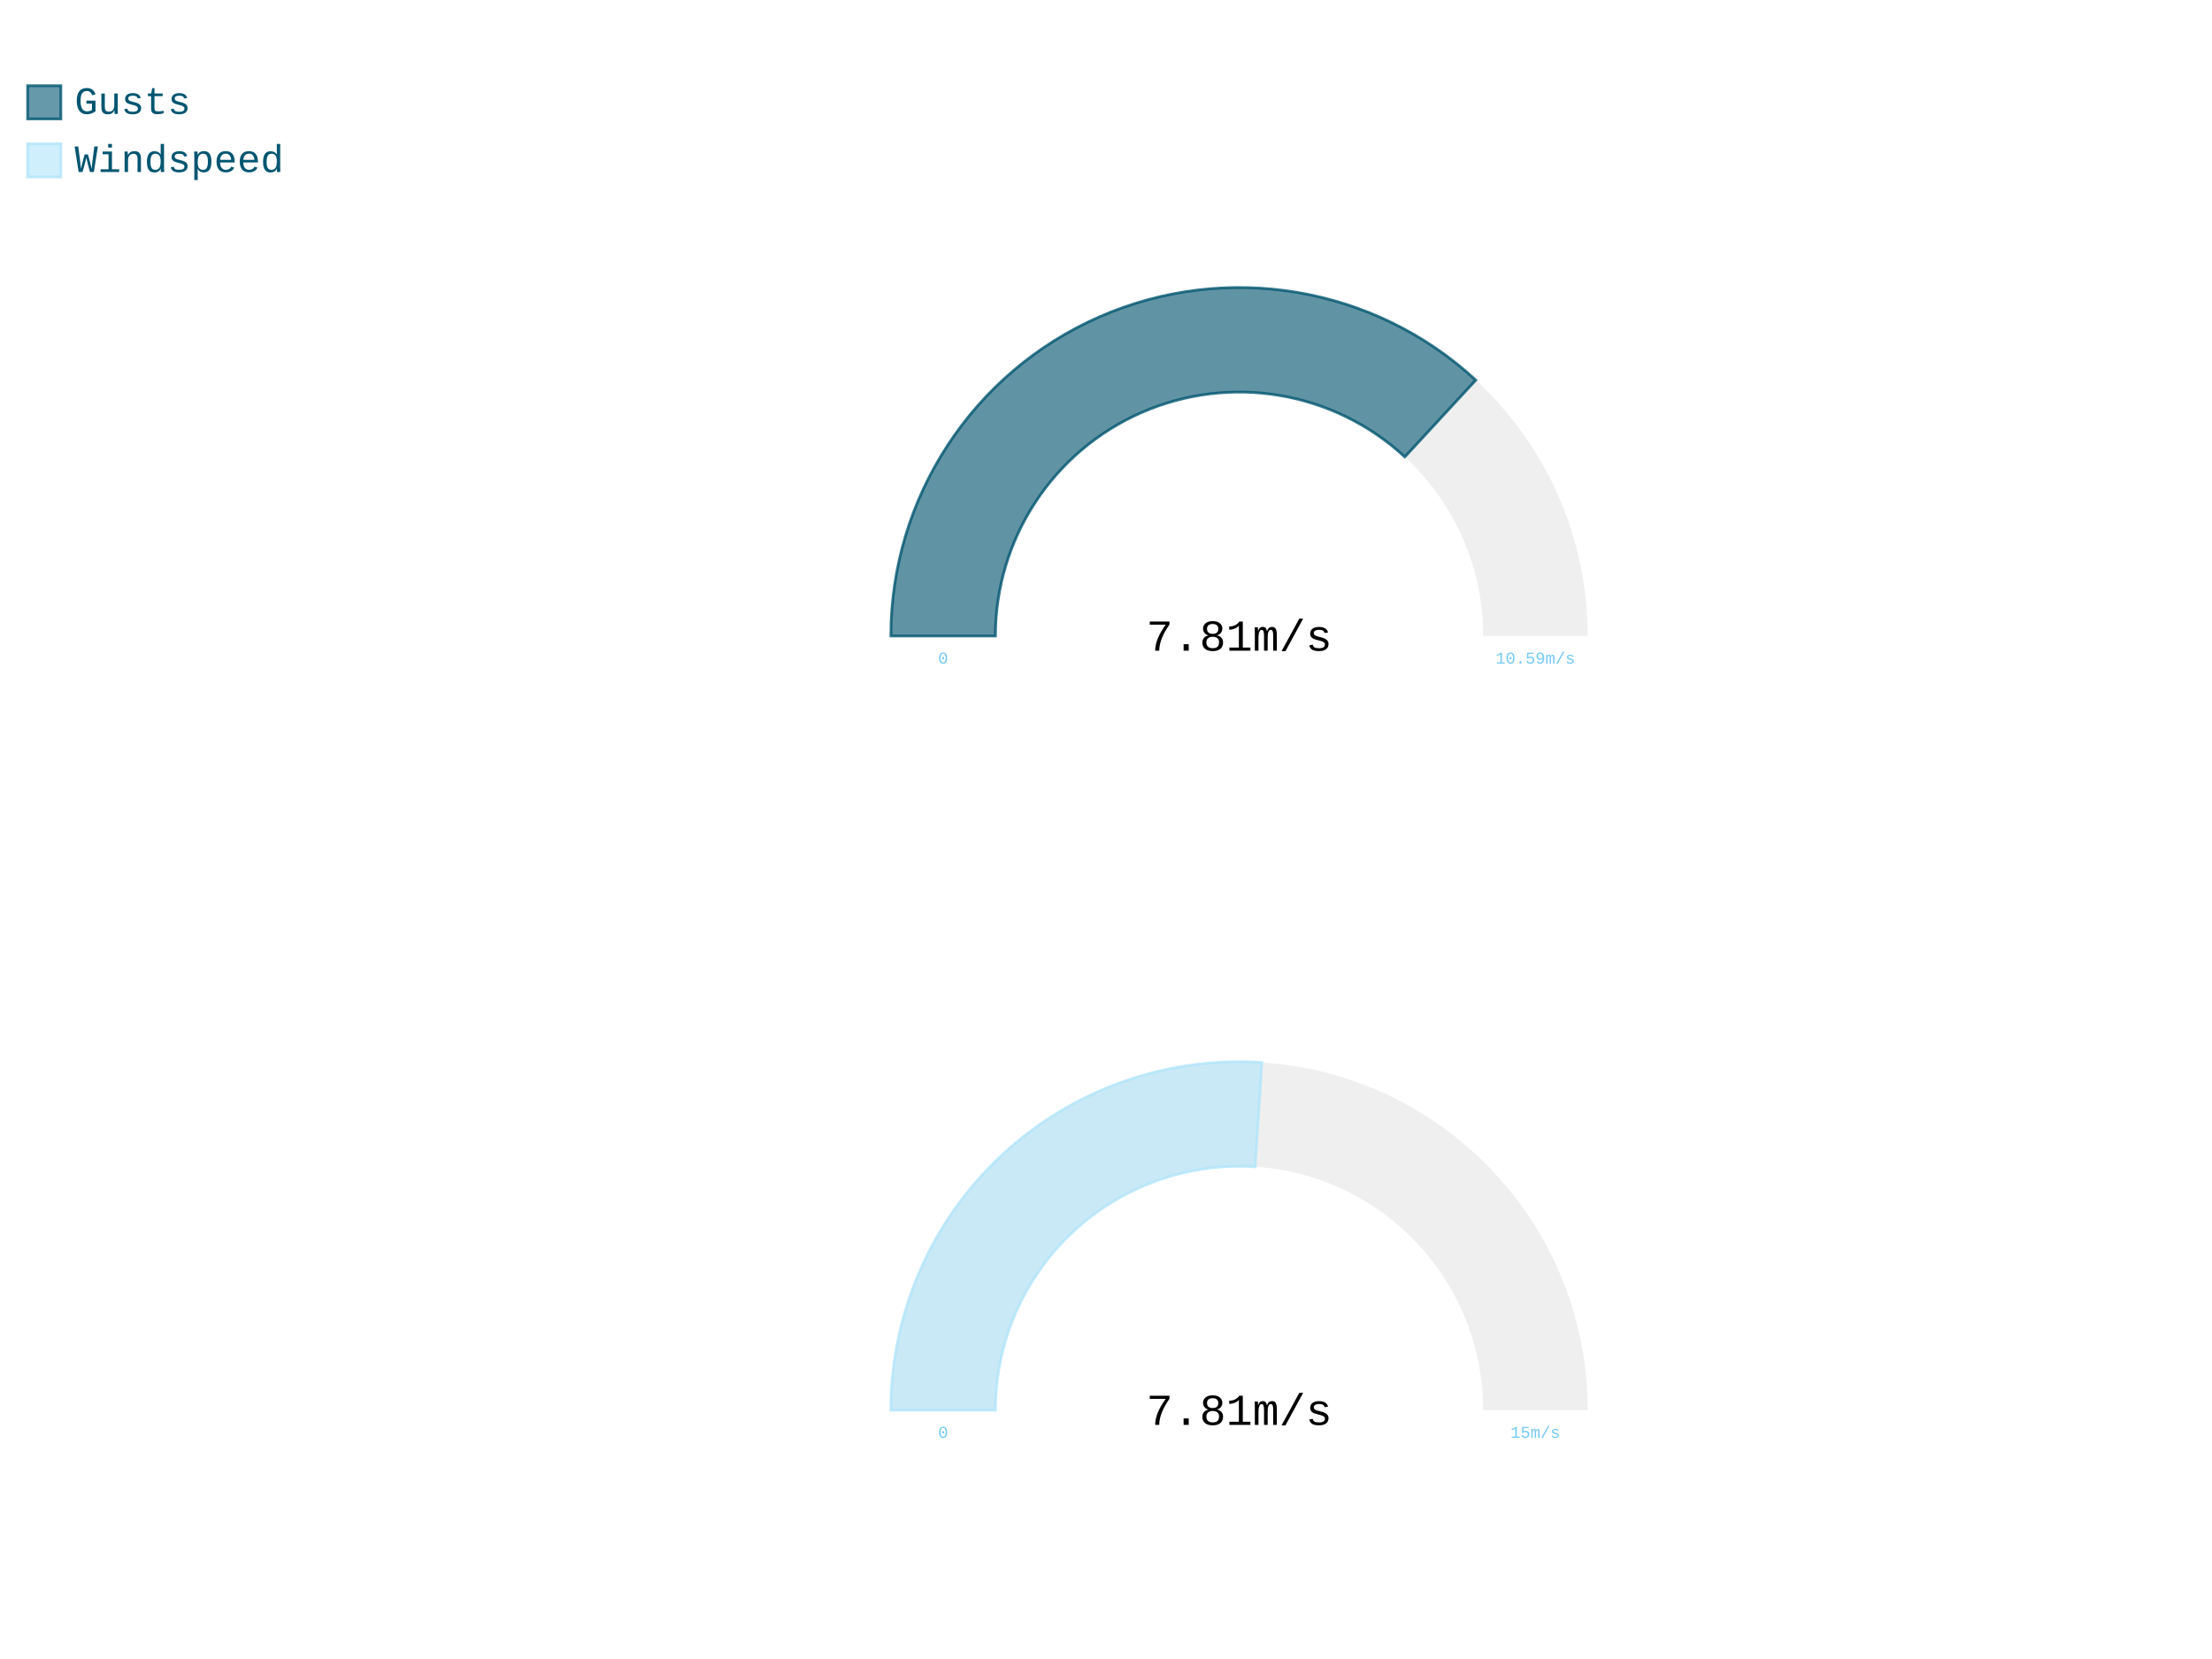
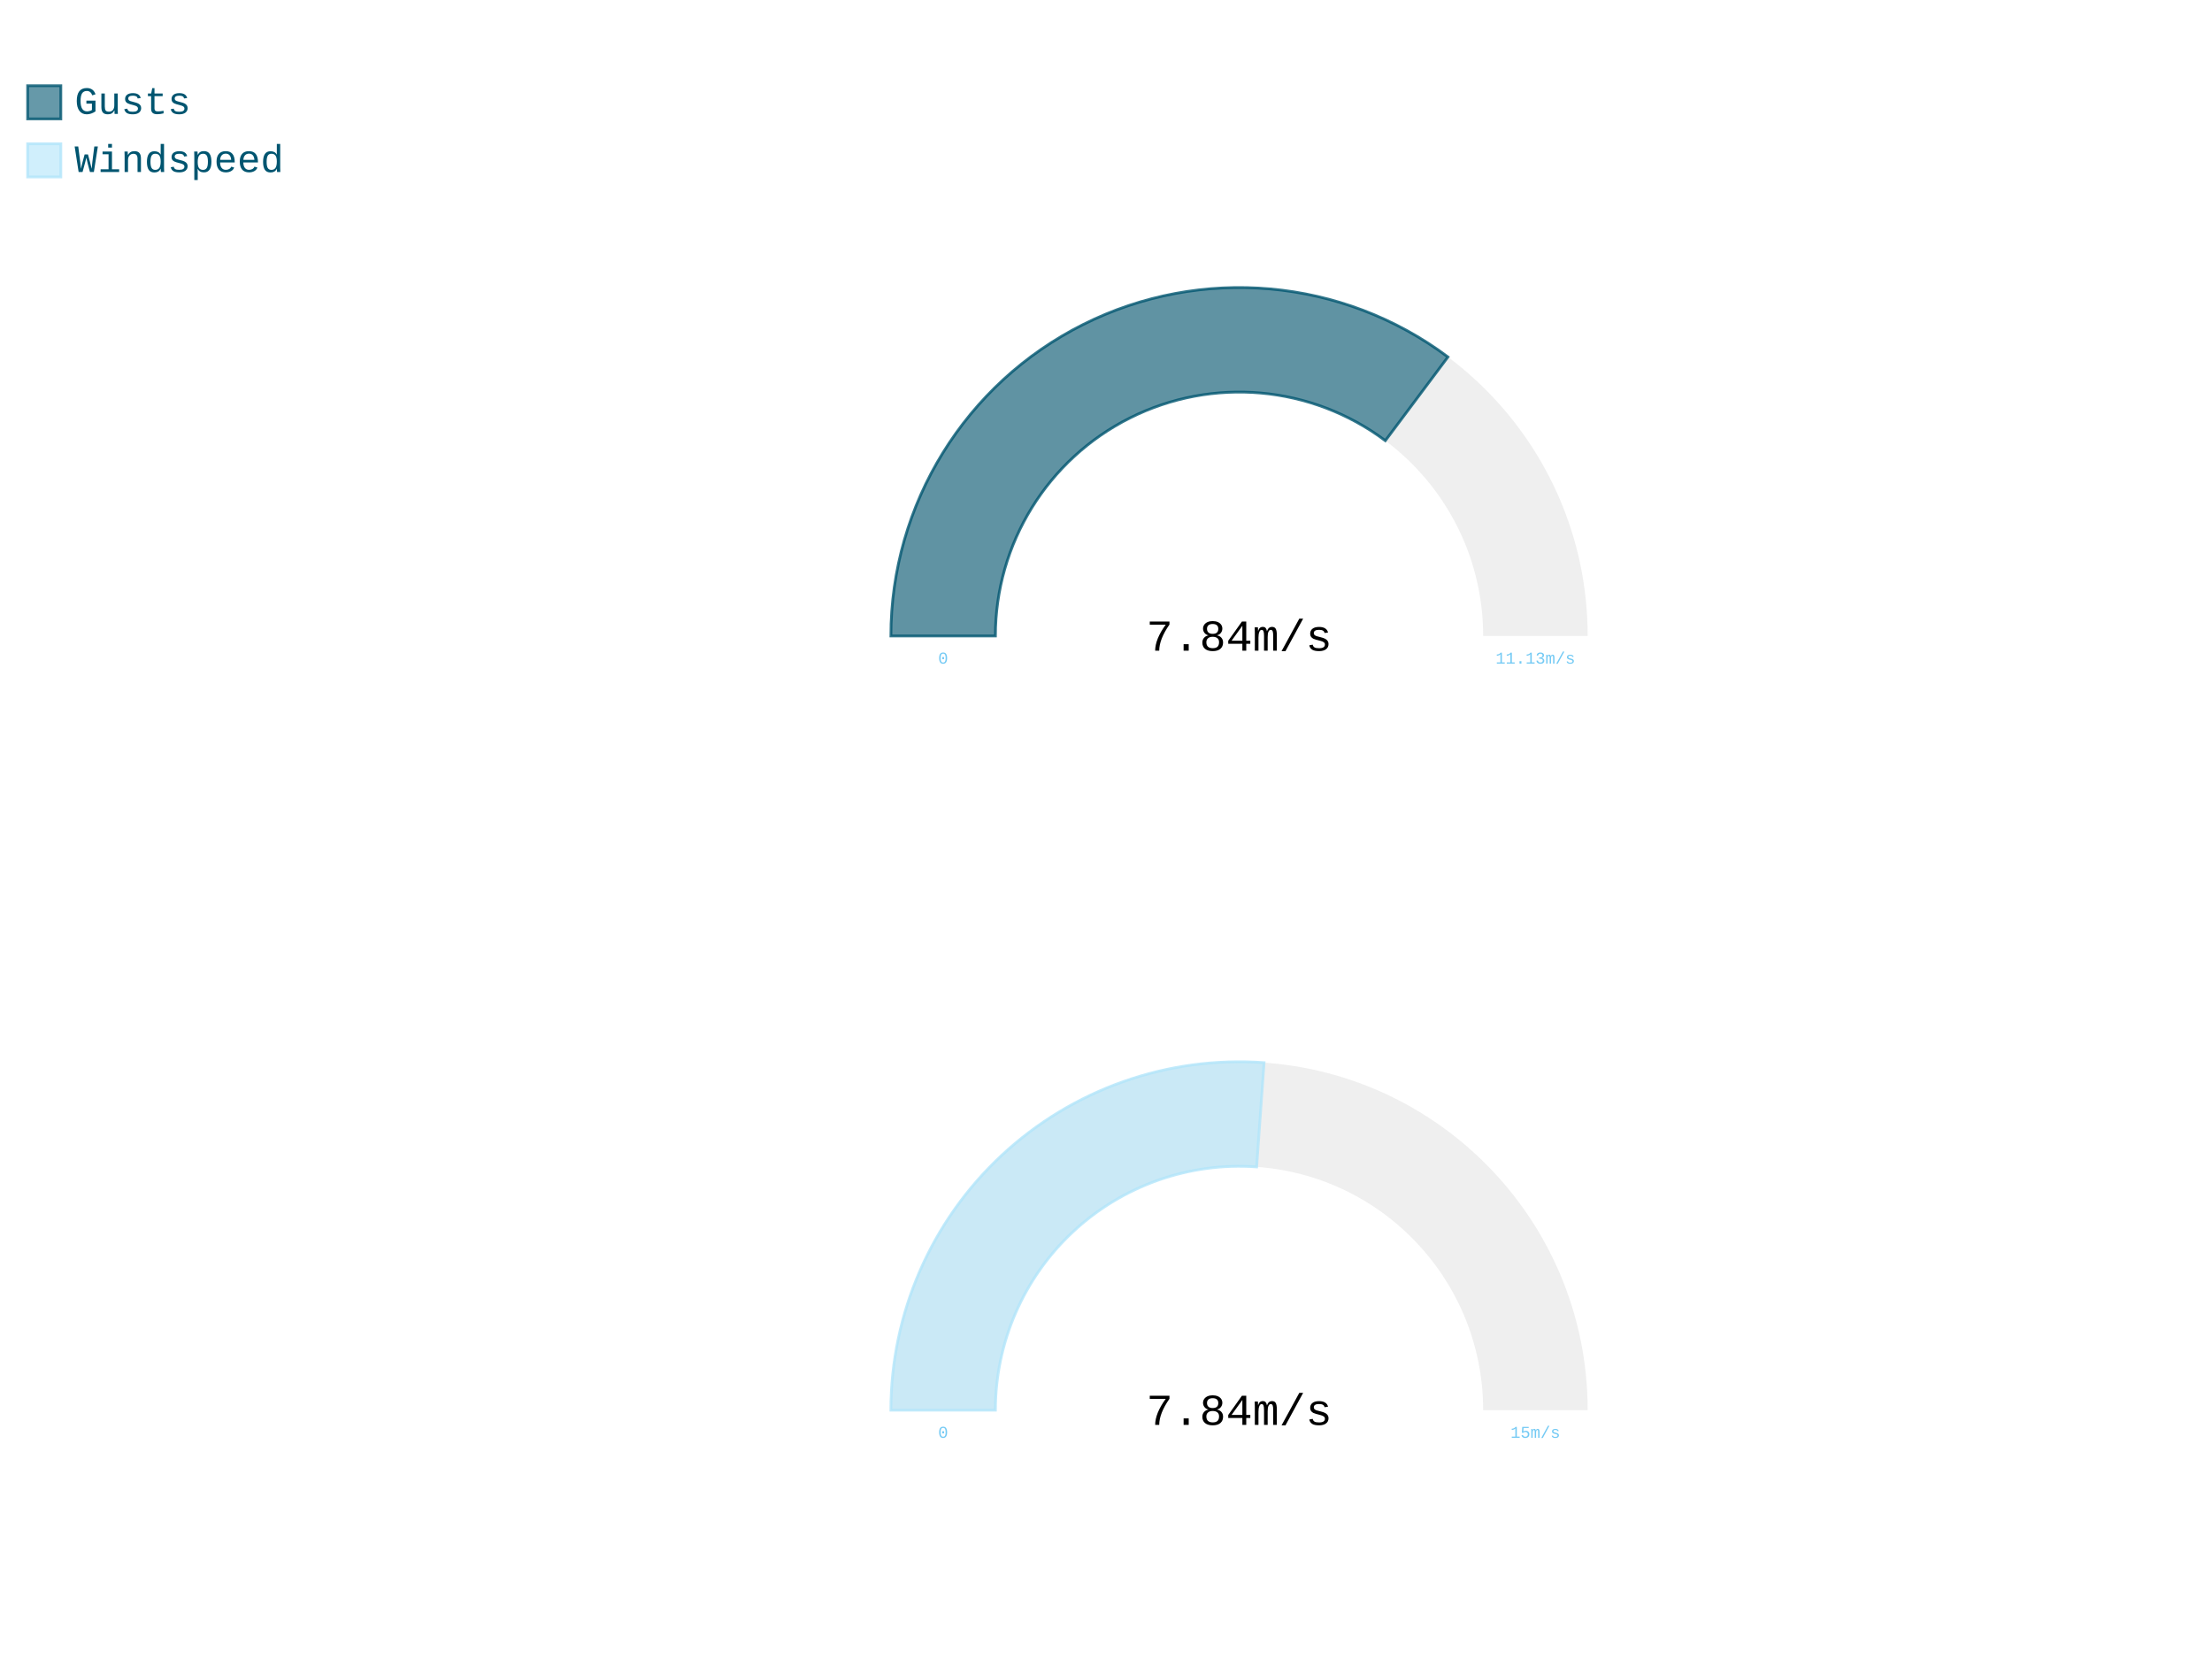
- <svg xmlns="http://www.w3.org/2000/svg" id="chart-ce8c7088-0e26-4ad6-9e0b-44a7bb913cc3" class="pygal-chart" viewBox="0 0 800 600">
+ <svg xmlns="http://www.w3.org/2000/svg" id="chart-6ca7c852-e4b6-487e-bd32-8d125471f49a" class="pygal-chart" viewBox="0 0 800 600">
  <defs>
-     <style type="text/css">#chart-ce8c7088-0e26-4ad6-9e0b-44a7bb913cc3{-webkit-user-select:none;-webkit-font-smoothing:antialiased;font-family:Consolas,"Liberation Mono",Menlo,Courier,monospace}#chart-ce8c7088-0e26-4ad6-9e0b-44a7bb913cc3 .title{font-family:Consolas,"Liberation Mono",Menlo,Courier,monospace;font-size:16px}#chart-ce8c7088-0e26-4ad6-9e0b-44a7bb913cc3 .legends .legend text{font-family:Consolas,"Liberation Mono",Menlo,Courier,monospace;font-size:14px}#chart-ce8c7088-0e26-4ad6-9e0b-44a7bb913cc3 .axis text{font-family:Consolas,"Liberation Mono",Menlo,Courier,monospace;font-size:10px}#chart-ce8c7088-0e26-4ad6-9e0b-44a7bb913cc3 .axis text.major{font-family:Consolas,"Liberation Mono",Menlo,Courier,monospace;font-size:10px}#chart-ce8c7088-0e26-4ad6-9e0b-44a7bb913cc3 .text-overlay text.value{font-family:Consolas,"Liberation Mono",Menlo,Courier,monospace;font-size:16px}#chart-ce8c7088-0e26-4ad6-9e0b-44a7bb913cc3 .text-overlay text.label{font-family:Consolas,"Liberation Mono",Menlo,Courier,monospace;font-size:10px}#chart-ce8c7088-0e26-4ad6-9e0b-44a7bb913cc3 .tooltip{font-family:Consolas,"Liberation Mono",Menlo,Courier,monospace;font-size:14px}#chart-ce8c7088-0e26-4ad6-9e0b-44a7bb913cc3 text.no_data{font-family:Consolas,"Liberation Mono",Menlo,Courier,monospace;font-size:64px}
- #chart-ce8c7088-0e26-4ad6-9e0b-44a7bb913cc3{background-color:transparent}#chart-ce8c7088-0e26-4ad6-9e0b-44a7bb913cc3 path,#chart-ce8c7088-0e26-4ad6-9e0b-44a7bb913cc3 line,#chart-ce8c7088-0e26-4ad6-9e0b-44a7bb913cc3 rect,#chart-ce8c7088-0e26-4ad6-9e0b-44a7bb913cc3 circle{-webkit-transition:400ms ease-in;-moz-transition:400ms ease-in;transition:400ms ease-in}#chart-ce8c7088-0e26-4ad6-9e0b-44a7bb913cc3 .graph &gt; .background{fill:transparent}#chart-ce8c7088-0e26-4ad6-9e0b-44a7bb913cc3 .plot &gt; .background{fill:transparent}#chart-ce8c7088-0e26-4ad6-9e0b-44a7bb913cc3 .graph{fill:#005570}#chart-ce8c7088-0e26-4ad6-9e0b-44a7bb913cc3 text.no_data{fill:#18a7ed}#chart-ce8c7088-0e26-4ad6-9e0b-44a7bb913cc3 .title{fill:#18a7ed}#chart-ce8c7088-0e26-4ad6-9e0b-44a7bb913cc3 .legends .legend text{fill:#005570}#chart-ce8c7088-0e26-4ad6-9e0b-44a7bb913cc3 .legends .legend:hover text{fill:#18a7ed}#chart-ce8c7088-0e26-4ad6-9e0b-44a7bb913cc3 .axis .line{stroke:#18a7ed}#chart-ce8c7088-0e26-4ad6-9e0b-44a7bb913cc3 .axis .guide.line{stroke:#630C0D}#chart-ce8c7088-0e26-4ad6-9e0b-44a7bb913cc3 .axis .major.line{stroke:#005570}#chart-ce8c7088-0e26-4ad6-9e0b-44a7bb913cc3 .axis text.major{fill:#18a7ed}#chart-ce8c7088-0e26-4ad6-9e0b-44a7bb913cc3 .axis.y .guides:hover .guide.line,#chart-ce8c7088-0e26-4ad6-9e0b-44a7bb913cc3 .line-graph .axis.x .guides:hover .guide.line,#chart-ce8c7088-0e26-4ad6-9e0b-44a7bb913cc3 .stackedline-graph .axis.x .guides:hover .guide.line,#chart-ce8c7088-0e26-4ad6-9e0b-44a7bb913cc3 .xy-graph .axis.x .guides:hover .guide.line{stroke:#18a7ed}#chart-ce8c7088-0e26-4ad6-9e0b-44a7bb913cc3 .axis .guides:hover text{fill:#18a7ed}#chart-ce8c7088-0e26-4ad6-9e0b-44a7bb913cc3 .reactive{fill-opacity:.6;stroke-opacity:.8}#chart-ce8c7088-0e26-4ad6-9e0b-44a7bb913cc3 .ci{stroke:#005570}#chart-ce8c7088-0e26-4ad6-9e0b-44a7bb913cc3 .reactive.active,#chart-ce8c7088-0e26-4ad6-9e0b-44a7bb913cc3 .active .reactive{fill-opacity:.9;stroke-opacity:.9;stroke-width:4}#chart-ce8c7088-0e26-4ad6-9e0b-44a7bb913cc3 .ci .reactive.active{stroke-width:1.5}#chart-ce8c7088-0e26-4ad6-9e0b-44a7bb913cc3 .series text{fill:#18a7ed}#chart-ce8c7088-0e26-4ad6-9e0b-44a7bb913cc3 .tooltip rect{fill:transparent;stroke:#18a7ed;-webkit-transition:opacity 400ms ease-in;-moz-transition:opacity 400ms ease-in;transition:opacity 400ms ease-in}#chart-ce8c7088-0e26-4ad6-9e0b-44a7bb913cc3 .tooltip .label{fill:#005570}#chart-ce8c7088-0e26-4ad6-9e0b-44a7bb913cc3 .tooltip .label{fill:#005570}#chart-ce8c7088-0e26-4ad6-9e0b-44a7bb913cc3 .tooltip .legend{font-size:.8em;fill:#630C0D}#chart-ce8c7088-0e26-4ad6-9e0b-44a7bb913cc3 .tooltip .x_label{font-size:.6em;fill:#18a7ed}#chart-ce8c7088-0e26-4ad6-9e0b-44a7bb913cc3 .tooltip .xlink{font-size:.5em;text-decoration:underline}#chart-ce8c7088-0e26-4ad6-9e0b-44a7bb913cc3 .tooltip .value{font-size:1.5em}#chart-ce8c7088-0e26-4ad6-9e0b-44a7bb913cc3 .bound{font-size:.5em}#chart-ce8c7088-0e26-4ad6-9e0b-44a7bb913cc3 .max-value{font-size:.75em;fill:#630C0D}#chart-ce8c7088-0e26-4ad6-9e0b-44a7bb913cc3 .map-element{fill:transparent;stroke:#630C0D !important}#chart-ce8c7088-0e26-4ad6-9e0b-44a7bb913cc3 .map-element .reactive{fill-opacity:inherit;stroke-opacity:inherit}#chart-ce8c7088-0e26-4ad6-9e0b-44a7bb913cc3 .color-0,#chart-ce8c7088-0e26-4ad6-9e0b-44a7bb913cc3 .color-0 a:visited{stroke:#005570;fill:#005570}#chart-ce8c7088-0e26-4ad6-9e0b-44a7bb913cc3 .color-1,#chart-ce8c7088-0e26-4ad6-9e0b-44a7bb913cc3 .color-1 a:visited{stroke:#b1e4fa;fill:#b1e4fa}#chart-ce8c7088-0e26-4ad6-9e0b-44a7bb913cc3 .text-overlay .color-0 text{fill:black}#chart-ce8c7088-0e26-4ad6-9e0b-44a7bb913cc3 .text-overlay .color-1 text{fill:black}
- #chart-ce8c7088-0e26-4ad6-9e0b-44a7bb913cc3 text.no_data{text-anchor:middle}#chart-ce8c7088-0e26-4ad6-9e0b-44a7bb913cc3 .guide.line{fill:none}#chart-ce8c7088-0e26-4ad6-9e0b-44a7bb913cc3 .centered{text-anchor:middle}#chart-ce8c7088-0e26-4ad6-9e0b-44a7bb913cc3 .title{text-anchor:middle}#chart-ce8c7088-0e26-4ad6-9e0b-44a7bb913cc3 .legends .legend text{fill-opacity:1}#chart-ce8c7088-0e26-4ad6-9e0b-44a7bb913cc3 .axis.x text{text-anchor:middle}#chart-ce8c7088-0e26-4ad6-9e0b-44a7bb913cc3 .axis.x:not(.web) text[transform]{text-anchor:start}#chart-ce8c7088-0e26-4ad6-9e0b-44a7bb913cc3 .axis.x:not(.web) text[transform].backwards{text-anchor:end}#chart-ce8c7088-0e26-4ad6-9e0b-44a7bb913cc3 .axis.y text{text-anchor:end}#chart-ce8c7088-0e26-4ad6-9e0b-44a7bb913cc3 .axis.y text[transform].backwards{text-anchor:start}#chart-ce8c7088-0e26-4ad6-9e0b-44a7bb913cc3 .axis.y2 text{text-anchor:start}#chart-ce8c7088-0e26-4ad6-9e0b-44a7bb913cc3 .axis.y2 text[transform].backwards{text-anchor:end}#chart-ce8c7088-0e26-4ad6-9e0b-44a7bb913cc3 .axis .guide.line{stroke-dasharray:4,4}#chart-ce8c7088-0e26-4ad6-9e0b-44a7bb913cc3 .axis .major.guide.line{stroke-dasharray:6,6}#chart-ce8c7088-0e26-4ad6-9e0b-44a7bb913cc3 .horizontal .axis.y .guide.line,#chart-ce8c7088-0e26-4ad6-9e0b-44a7bb913cc3 .horizontal .axis.y2 .guide.line,#chart-ce8c7088-0e26-4ad6-9e0b-44a7bb913cc3 .vertical .axis.x .guide.line{opacity:0}#chart-ce8c7088-0e26-4ad6-9e0b-44a7bb913cc3 .horizontal .axis.always_show .guide.line,#chart-ce8c7088-0e26-4ad6-9e0b-44a7bb913cc3 .vertical .axis.always_show .guide.line{opacity:1 !important}#chart-ce8c7088-0e26-4ad6-9e0b-44a7bb913cc3 .axis.y .guides:hover .guide.line,#chart-ce8c7088-0e26-4ad6-9e0b-44a7bb913cc3 .axis.y2 .guides:hover .guide.line,#chart-ce8c7088-0e26-4ad6-9e0b-44a7bb913cc3 .axis.x .guides:hover .guide.line{opacity:1}#chart-ce8c7088-0e26-4ad6-9e0b-44a7bb913cc3 .axis .guides:hover text{opacity:1}#chart-ce8c7088-0e26-4ad6-9e0b-44a7bb913cc3 .nofill{fill:none}#chart-ce8c7088-0e26-4ad6-9e0b-44a7bb913cc3 .subtle-fill{fill-opacity:.2}#chart-ce8c7088-0e26-4ad6-9e0b-44a7bb913cc3 .dot{stroke-width:1px;fill-opacity:1}#chart-ce8c7088-0e26-4ad6-9e0b-44a7bb913cc3 .dot.active{stroke-width:5px}#chart-ce8c7088-0e26-4ad6-9e0b-44a7bb913cc3 .dot.negative{fill:transparent}#chart-ce8c7088-0e26-4ad6-9e0b-44a7bb913cc3 text,#chart-ce8c7088-0e26-4ad6-9e0b-44a7bb913cc3 tspan{stroke:none !important}#chart-ce8c7088-0e26-4ad6-9e0b-44a7bb913cc3 .series text.active{opacity:1}#chart-ce8c7088-0e26-4ad6-9e0b-44a7bb913cc3 .tooltip rect{fill-opacity:.95;stroke-width:.5}#chart-ce8c7088-0e26-4ad6-9e0b-44a7bb913cc3 .tooltip text{fill-opacity:1}#chart-ce8c7088-0e26-4ad6-9e0b-44a7bb913cc3 .showable{visibility:hidden}#chart-ce8c7088-0e26-4ad6-9e0b-44a7bb913cc3 .showable.shown{visibility:visible}#chart-ce8c7088-0e26-4ad6-9e0b-44a7bb913cc3 .gauge-background{fill:rgba(229,229,229,1);stroke:none}#chart-ce8c7088-0e26-4ad6-9e0b-44a7bb913cc3 .bg-lines{stroke:transparent;stroke-width:2px}</style>
+     <style type="text/css">#chart-6ca7c852-e4b6-487e-bd32-8d125471f49a{-webkit-user-select:none;-webkit-font-smoothing:antialiased;font-family:Consolas,"Liberation Mono",Menlo,Courier,monospace}#chart-6ca7c852-e4b6-487e-bd32-8d125471f49a .title{font-family:Consolas,"Liberation Mono",Menlo,Courier,monospace;font-size:16px}#chart-6ca7c852-e4b6-487e-bd32-8d125471f49a .legends .legend text{font-family:Consolas,"Liberation Mono",Menlo,Courier,monospace;font-size:14px}#chart-6ca7c852-e4b6-487e-bd32-8d125471f49a .axis text{font-family:Consolas,"Liberation Mono",Menlo,Courier,monospace;font-size:10px}#chart-6ca7c852-e4b6-487e-bd32-8d125471f49a .axis text.major{font-family:Consolas,"Liberation Mono",Menlo,Courier,monospace;font-size:10px}#chart-6ca7c852-e4b6-487e-bd32-8d125471f49a .text-overlay text.value{font-family:Consolas,"Liberation Mono",Menlo,Courier,monospace;font-size:16px}#chart-6ca7c852-e4b6-487e-bd32-8d125471f49a .text-overlay text.label{font-family:Consolas,"Liberation Mono",Menlo,Courier,monospace;font-size:10px}#chart-6ca7c852-e4b6-487e-bd32-8d125471f49a .tooltip{font-family:Consolas,"Liberation Mono",Menlo,Courier,monospace;font-size:14px}#chart-6ca7c852-e4b6-487e-bd32-8d125471f49a text.no_data{font-family:Consolas,"Liberation Mono",Menlo,Courier,monospace;font-size:64px}
+ #chart-6ca7c852-e4b6-487e-bd32-8d125471f49a{background-color:transparent}#chart-6ca7c852-e4b6-487e-bd32-8d125471f49a path,#chart-6ca7c852-e4b6-487e-bd32-8d125471f49a line,#chart-6ca7c852-e4b6-487e-bd32-8d125471f49a rect,#chart-6ca7c852-e4b6-487e-bd32-8d125471f49a circle{-webkit-transition:400ms ease-in;-moz-transition:400ms ease-in;transition:400ms ease-in}#chart-6ca7c852-e4b6-487e-bd32-8d125471f49a .graph &gt; .background{fill:transparent}#chart-6ca7c852-e4b6-487e-bd32-8d125471f49a .plot &gt; .background{fill:transparent}#chart-6ca7c852-e4b6-487e-bd32-8d125471f49a .graph{fill:#005570}#chart-6ca7c852-e4b6-487e-bd32-8d125471f49a text.no_data{fill:#18a7ed}#chart-6ca7c852-e4b6-487e-bd32-8d125471f49a .title{fill:#18a7ed}#chart-6ca7c852-e4b6-487e-bd32-8d125471f49a .legends .legend text{fill:#005570}#chart-6ca7c852-e4b6-487e-bd32-8d125471f49a .legends .legend:hover text{fill:#18a7ed}#chart-6ca7c852-e4b6-487e-bd32-8d125471f49a .axis .line{stroke:#18a7ed}#chart-6ca7c852-e4b6-487e-bd32-8d125471f49a .axis .guide.line{stroke:#630C0D}#chart-6ca7c852-e4b6-487e-bd32-8d125471f49a .axis .major.line{stroke:#005570}#chart-6ca7c852-e4b6-487e-bd32-8d125471f49a .axis text.major{fill:#18a7ed}#chart-6ca7c852-e4b6-487e-bd32-8d125471f49a .axis.y .guides:hover .guide.line,#chart-6ca7c852-e4b6-487e-bd32-8d125471f49a .line-graph .axis.x .guides:hover .guide.line,#chart-6ca7c852-e4b6-487e-bd32-8d125471f49a .stackedline-graph .axis.x .guides:hover .guide.line,#chart-6ca7c852-e4b6-487e-bd32-8d125471f49a .xy-graph .axis.x .guides:hover .guide.line{stroke:#18a7ed}#chart-6ca7c852-e4b6-487e-bd32-8d125471f49a .axis .guides:hover text{fill:#18a7ed}#chart-6ca7c852-e4b6-487e-bd32-8d125471f49a .reactive{fill-opacity:.6;stroke-opacity:.8}#chart-6ca7c852-e4b6-487e-bd32-8d125471f49a .ci{stroke:#005570}#chart-6ca7c852-e4b6-487e-bd32-8d125471f49a .reactive.active,#chart-6ca7c852-e4b6-487e-bd32-8d125471f49a .active .reactive{fill-opacity:.9;stroke-opacity:.9;stroke-width:4}#chart-6ca7c852-e4b6-487e-bd32-8d125471f49a .ci .reactive.active{stroke-width:1.5}#chart-6ca7c852-e4b6-487e-bd32-8d125471f49a .series text{fill:#18a7ed}#chart-6ca7c852-e4b6-487e-bd32-8d125471f49a .tooltip rect{fill:transparent;stroke:#18a7ed;-webkit-transition:opacity 400ms ease-in;-moz-transition:opacity 400ms ease-in;transition:opacity 400ms ease-in}#chart-6ca7c852-e4b6-487e-bd32-8d125471f49a .tooltip .label{fill:#005570}#chart-6ca7c852-e4b6-487e-bd32-8d125471f49a .tooltip .label{fill:#005570}#chart-6ca7c852-e4b6-487e-bd32-8d125471f49a .tooltip .legend{font-size:.8em;fill:#630C0D}#chart-6ca7c852-e4b6-487e-bd32-8d125471f49a .tooltip .x_label{font-size:.6em;fill:#18a7ed}#chart-6ca7c852-e4b6-487e-bd32-8d125471f49a .tooltip .xlink{font-size:.5em;text-decoration:underline}#chart-6ca7c852-e4b6-487e-bd32-8d125471f49a .tooltip .value{font-size:1.5em}#chart-6ca7c852-e4b6-487e-bd32-8d125471f49a .bound{font-size:.5em}#chart-6ca7c852-e4b6-487e-bd32-8d125471f49a .max-value{font-size:.75em;fill:#630C0D}#chart-6ca7c852-e4b6-487e-bd32-8d125471f49a .map-element{fill:transparent;stroke:#630C0D !important}#chart-6ca7c852-e4b6-487e-bd32-8d125471f49a .map-element .reactive{fill-opacity:inherit;stroke-opacity:inherit}#chart-6ca7c852-e4b6-487e-bd32-8d125471f49a .color-0,#chart-6ca7c852-e4b6-487e-bd32-8d125471f49a .color-0 a:visited{stroke:#005570;fill:#005570}#chart-6ca7c852-e4b6-487e-bd32-8d125471f49a .color-1,#chart-6ca7c852-e4b6-487e-bd32-8d125471f49a .color-1 a:visited{stroke:#b1e4fa;fill:#b1e4fa}#chart-6ca7c852-e4b6-487e-bd32-8d125471f49a .text-overlay .color-0 text{fill:black}#chart-6ca7c852-e4b6-487e-bd32-8d125471f49a .text-overlay .color-1 text{fill:black}
+ #chart-6ca7c852-e4b6-487e-bd32-8d125471f49a text.no_data{text-anchor:middle}#chart-6ca7c852-e4b6-487e-bd32-8d125471f49a .guide.line{fill:none}#chart-6ca7c852-e4b6-487e-bd32-8d125471f49a .centered{text-anchor:middle}#chart-6ca7c852-e4b6-487e-bd32-8d125471f49a .title{text-anchor:middle}#chart-6ca7c852-e4b6-487e-bd32-8d125471f49a .legends .legend text{fill-opacity:1}#chart-6ca7c852-e4b6-487e-bd32-8d125471f49a .axis.x text{text-anchor:middle}#chart-6ca7c852-e4b6-487e-bd32-8d125471f49a .axis.x:not(.web) text[transform]{text-anchor:start}#chart-6ca7c852-e4b6-487e-bd32-8d125471f49a .axis.x:not(.web) text[transform].backwards{text-anchor:end}#chart-6ca7c852-e4b6-487e-bd32-8d125471f49a .axis.y text{text-anchor:end}#chart-6ca7c852-e4b6-487e-bd32-8d125471f49a .axis.y text[transform].backwards{text-anchor:start}#chart-6ca7c852-e4b6-487e-bd32-8d125471f49a .axis.y2 text{text-anchor:start}#chart-6ca7c852-e4b6-487e-bd32-8d125471f49a .axis.y2 text[transform].backwards{text-anchor:end}#chart-6ca7c852-e4b6-487e-bd32-8d125471f49a .axis .guide.line{stroke-dasharray:4,4}#chart-6ca7c852-e4b6-487e-bd32-8d125471f49a .axis .major.guide.line{stroke-dasharray:6,6}#chart-6ca7c852-e4b6-487e-bd32-8d125471f49a .horizontal .axis.y .guide.line,#chart-6ca7c852-e4b6-487e-bd32-8d125471f49a .horizontal .axis.y2 .guide.line,#chart-6ca7c852-e4b6-487e-bd32-8d125471f49a .vertical .axis.x .guide.line{opacity:0}#chart-6ca7c852-e4b6-487e-bd32-8d125471f49a .horizontal .axis.always_show .guide.line,#chart-6ca7c852-e4b6-487e-bd32-8d125471f49a .vertical .axis.always_show .guide.line{opacity:1 !important}#chart-6ca7c852-e4b6-487e-bd32-8d125471f49a .axis.y .guides:hover .guide.line,#chart-6ca7c852-e4b6-487e-bd32-8d125471f49a .axis.y2 .guides:hover .guide.line,#chart-6ca7c852-e4b6-487e-bd32-8d125471f49a .axis.x .guides:hover .guide.line{opacity:1}#chart-6ca7c852-e4b6-487e-bd32-8d125471f49a .axis .guides:hover text{opacity:1}#chart-6ca7c852-e4b6-487e-bd32-8d125471f49a .nofill{fill:none}#chart-6ca7c852-e4b6-487e-bd32-8d125471f49a .subtle-fill{fill-opacity:.2}#chart-6ca7c852-e4b6-487e-bd32-8d125471f49a .dot{stroke-width:1px;fill-opacity:1}#chart-6ca7c852-e4b6-487e-bd32-8d125471f49a .dot.active{stroke-width:5px}#chart-6ca7c852-e4b6-487e-bd32-8d125471f49a .dot.negative{fill:transparent}#chart-6ca7c852-e4b6-487e-bd32-8d125471f49a text,#chart-6ca7c852-e4b6-487e-bd32-8d125471f49a tspan{stroke:none !important}#chart-6ca7c852-e4b6-487e-bd32-8d125471f49a .series text.active{opacity:1}#chart-6ca7c852-e4b6-487e-bd32-8d125471f49a .tooltip rect{fill-opacity:.95;stroke-width:.5}#chart-6ca7c852-e4b6-487e-bd32-8d125471f49a .tooltip text{fill-opacity:1}#chart-6ca7c852-e4b6-487e-bd32-8d125471f49a .showable{visibility:hidden}#chart-6ca7c852-e4b6-487e-bd32-8d125471f49a .showable.shown{visibility:visible}#chart-6ca7c852-e4b6-487e-bd32-8d125471f49a .gauge-background{fill:rgba(229,229,229,1);stroke:none}#chart-6ca7c852-e4b6-487e-bd32-8d125471f49a .bg-lines{stroke:transparent;stroke-width:2px}</style>
  </defs>
  <g class="graph solidgauge-graph vertical">
    <rect class="background" height="600" width="800" x="0" y="0" />
    <g class="plot" transform="translate(117, 20)">
      <rect class="background" height="560" width="662.4" x="0" y="0" />
      <path class="bg-lines" d="M0 280.0 L662.4 280.0" />
      <g class="series serie-0 color-0">
        <path class="gauge-background reactive" d="M205.2 210 A126 126 0 1 1 457.2 210 L419.4 210 A88.2 88.2 0 1 0 243 210 z" />
        <text class="y-0 bound reactive" text-anchor="middle" x="224.1" y="220">0</text>
-         <text class="y-1 bound reactive" text-anchor="middle" x="438.3" y="220.0">10.59m/s</text>
+         <text class="y-1 bound reactive" text-anchor="middle" x="438.3" y="220.0">11.13m/s</text>
        <g class="gauge">
-           <path class="slice reactive tooltip-trigger" d="M205.2 210 A126 126 0 0 1 416.725 117.472 L391.068 145.231 A88.2 88.2 0 0 0 243 210 z" />
+           <path class="slice reactive tooltip-trigger" d="M205.2 210 A126 126 0 0 1 406.664 109.098 L384.025 139.369 A88.2 88.2 0 0 0 243 210 z" />
        </g>
      </g>
      <g class="series serie-1 color-1">
        <path class="gauge-background reactive" d="M205.2 490 A126 126 0 1 1 457.2 490 L419.4 490 A88.2 88.2 0 1 0 243 490 z" />
        <text class="y-0 bound reactive" text-anchor="middle" x="224.1" y="500.0">0</text>
        <text class="y-1 bound reactive" text-anchor="middle" x="438.3" y="500.0">15m/s</text>
        <g class="gauge">
-           <path class="slice reactive tooltip-trigger" d="M205.2 490 A126 126 0 0 1 339.375 364.265 L336.922 401.986 A88.2 88.2 0 0 0 243 490 z" />
+           <path class="slice reactive tooltip-trigger" d="M205.2 490 A126 126 0 0 1 340.165 364.319 L337.475 402.024 A88.2 88.2 0 0 0 243 490 z" />
        </g>
      </g>
    </g>
    <g class="titles" />
    <g class="plot overlay" transform="translate(117, 20)">
      <g class="series serie-0 color-0" />
      <g class="series serie-1 color-1" />
    </g>
    <g class="plot text-overlay" transform="translate(117, 20)">
      <g class="series serie-0 color-0">
-         <text class="value gauge-sum" text-anchor="middle" x="331.2" y="215.333">7.81m/s</text>
+         <text class="value gauge-sum" text-anchor="middle" x="331.2" y="215.333">7.84m/s</text>
      </g>
      <g class="series serie-1 color-1">
-         <text class="value gauge-sum" text-anchor="middle" x="331.2" y="495.333">7.81m/s</text>
+         <text class="value gauge-sum" text-anchor="middle" x="331.2" y="495.333">7.84m/s</text>
      </g>
    </g>
    <g class="plot tooltip-overlay" transform="translate(117, 20)">
      <g class="tooltip" style="opacity: 0" transform="translate(0 0)">
        <rect class="tooltip-box" height="0" rx="0" ry="0" width="0" />
        <g class="text" />
      </g>
    </g>
    <g class="legends" transform="translate(10, 30)">
      <g class="legend reactive activate-serie" id="activate-serie-0">
        <rect class="color-0 reactive" height="12" width="12" x="0.0" y="1.0" />
        <text x="17.0" y="11.2">Gusts</text>
      </g>
      <g class="legend reactive activate-serie" id="activate-serie-1">
        <rect class="color-1 reactive" height="12" width="12" x="0.0" y="22.0" />
        <text x="17.0" y="32.2">Windspeed</text>
      </g>
    </g>
    <g class="legends" transform="translate(790, 30)" />
  </g>
</svg>
